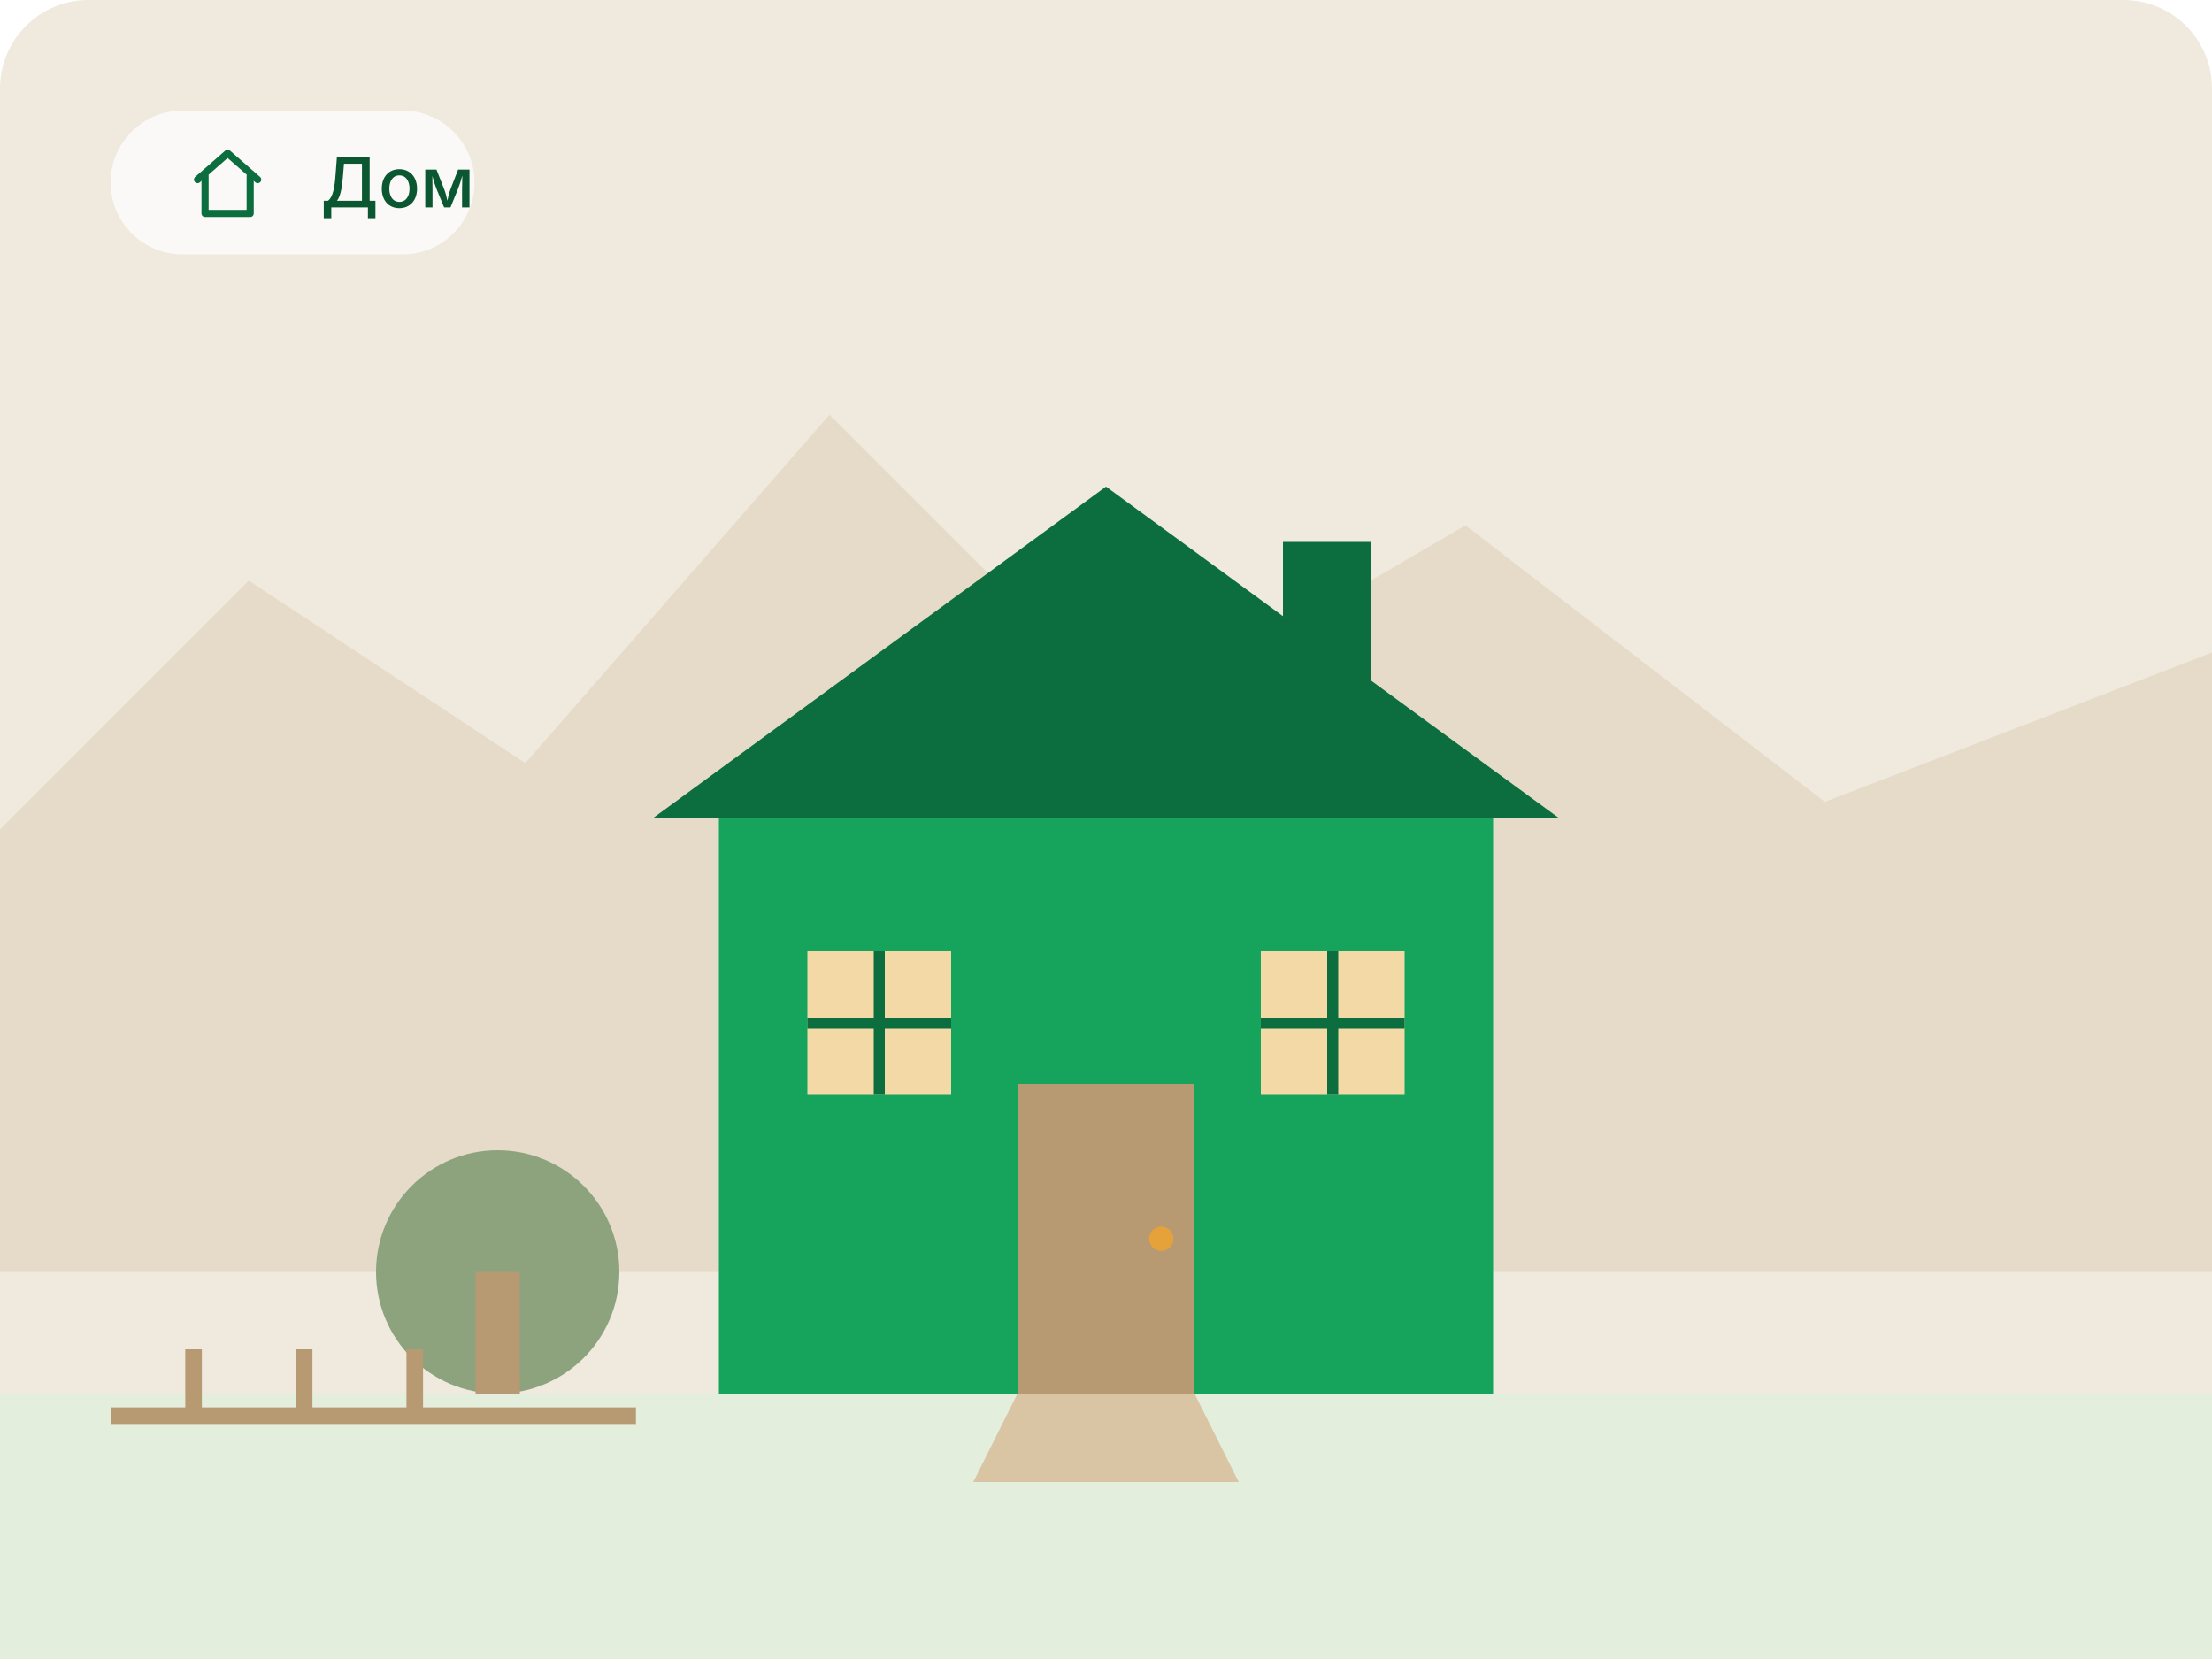
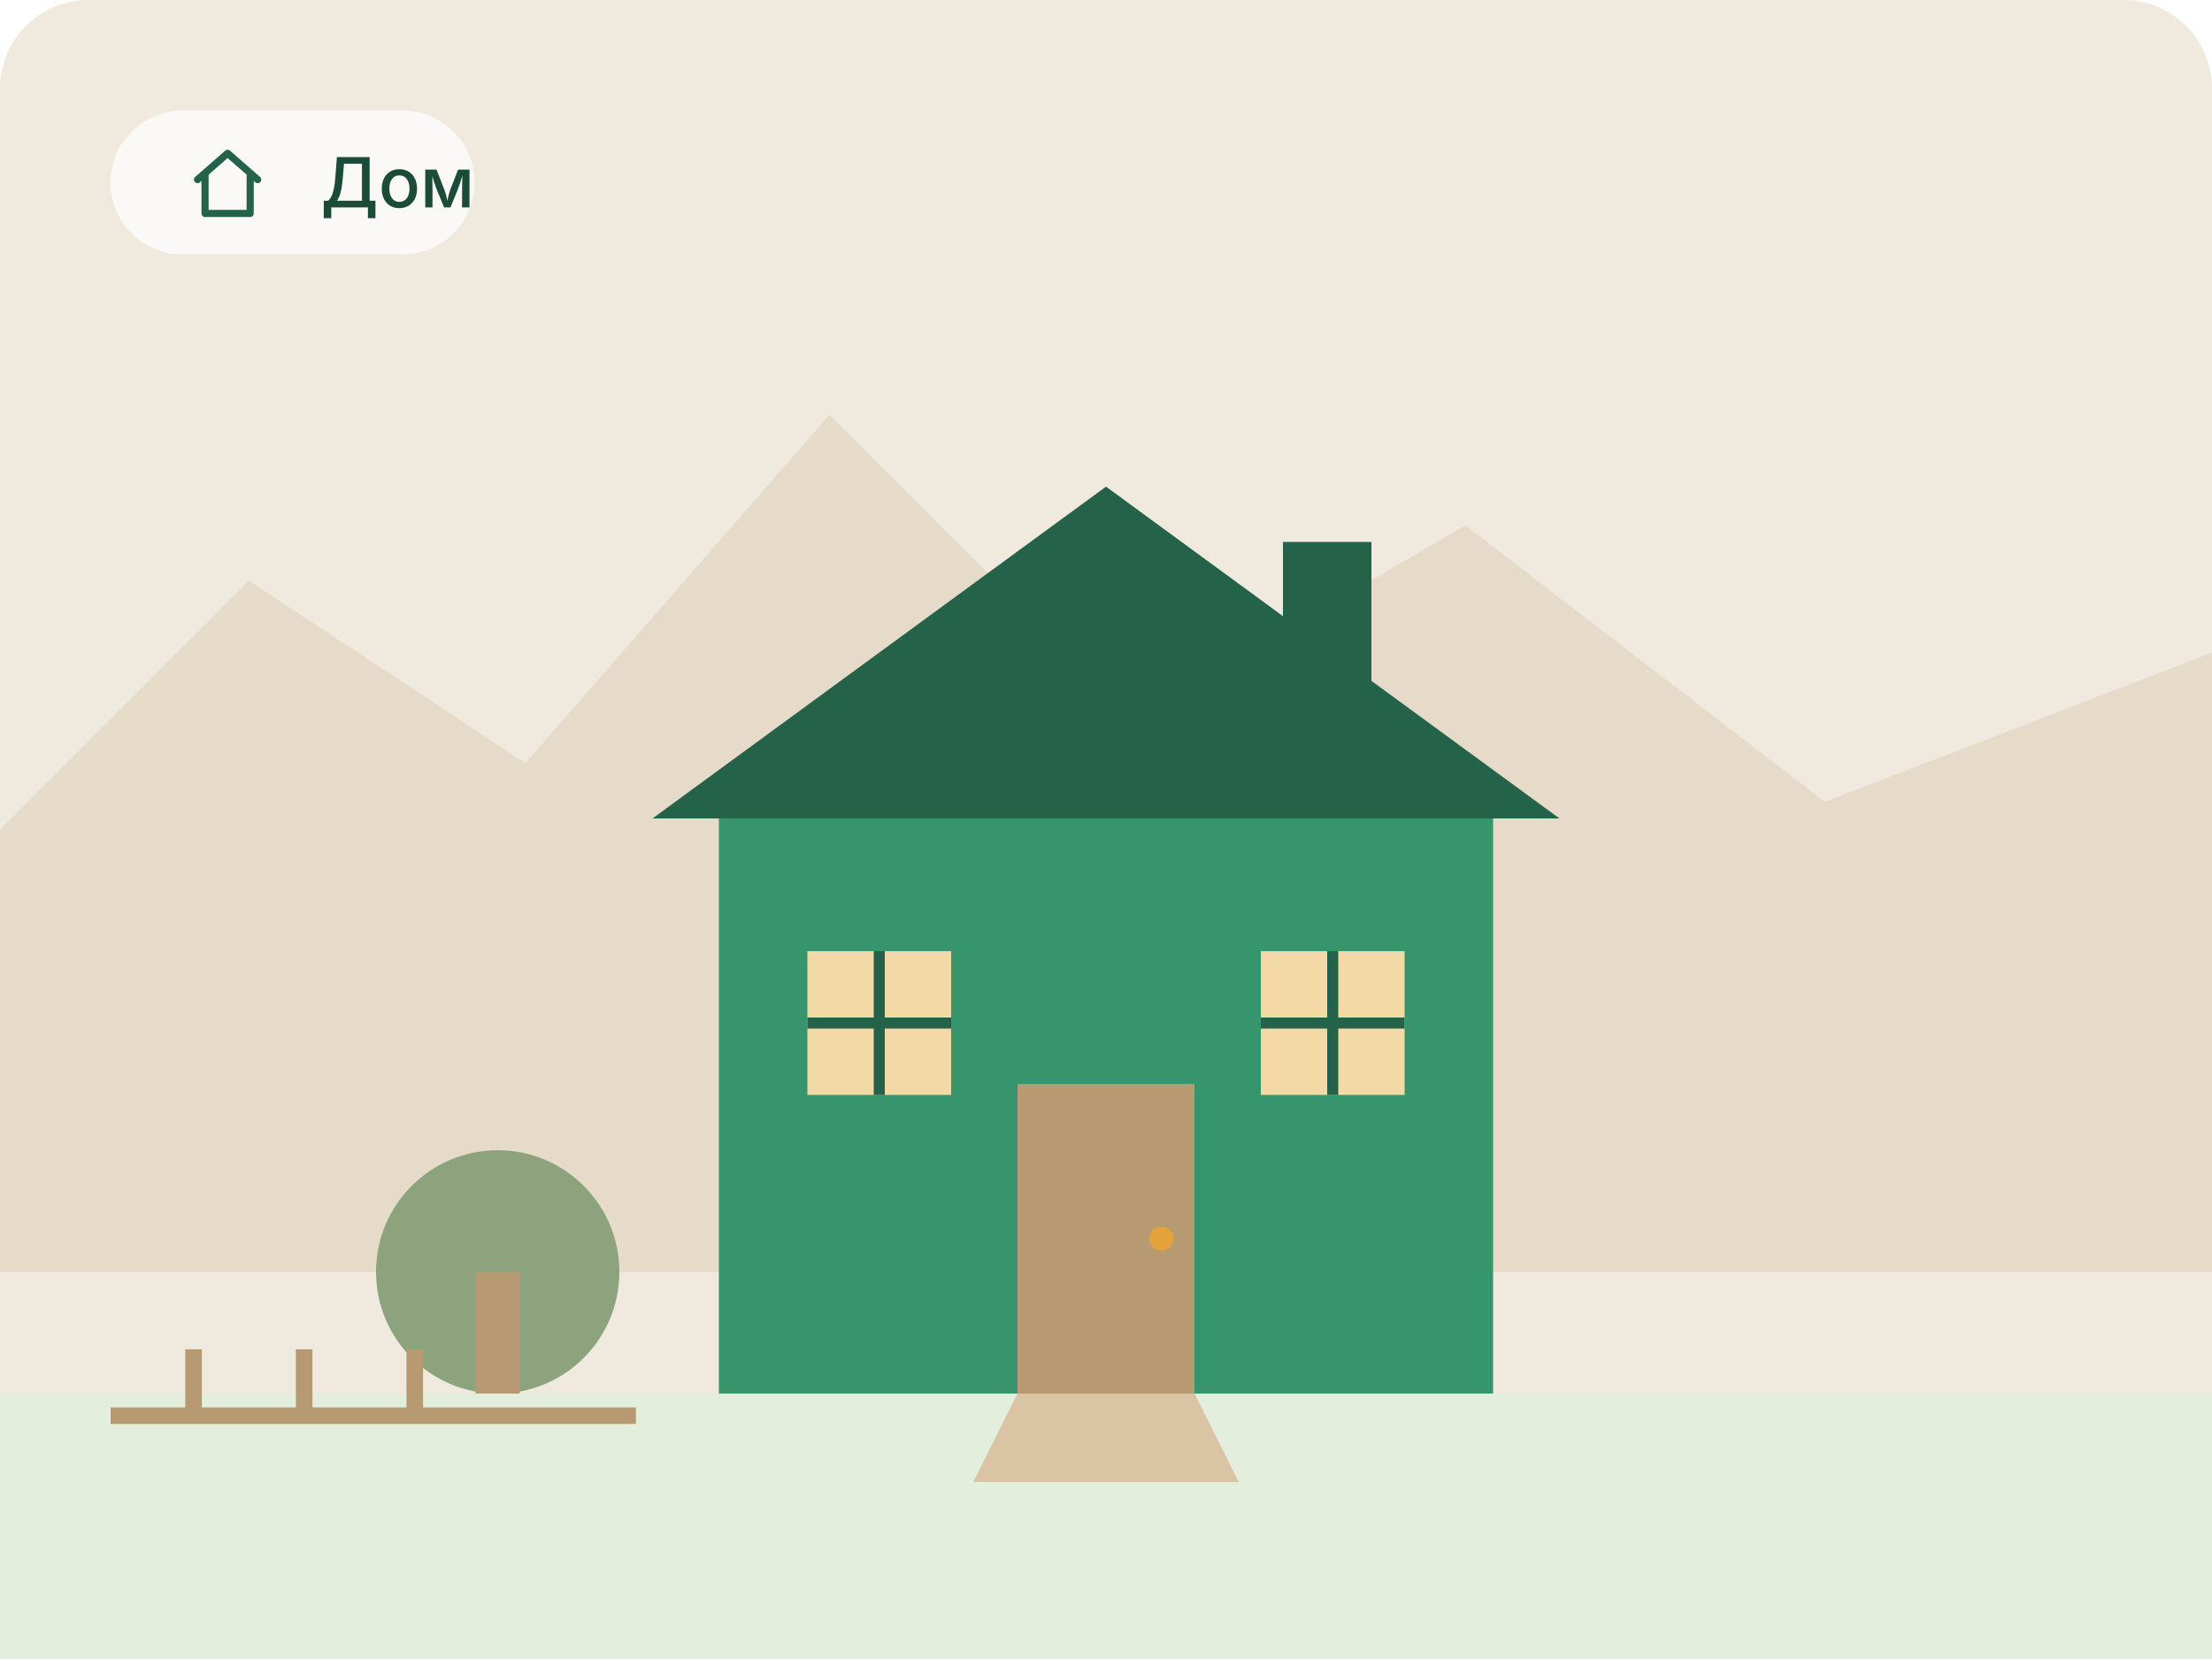
<svg xmlns="http://www.w3.org/2000/svg" viewBox="0 0 400 300" role="img" aria-label="Дом">
  <rect width="400" height="300" rx="16" fill="#F0E9DE" />
  <path d="M0 150 L45 105 L95 138 L150 75 L205 130 L265 95 L330 145 L400 118 L400 230 L0 230 Z" fill="#DED0B8" opacity="0.55" />
  <rect x="0" y="252" width="400" height="48" fill="#E4EEDD" />
-   <polygon points="118,148 200,88 282,148" fill="#0c6e3e" />
-   <rect x="232" y="98" width="16" height="38" fill="#0c6e3e" />
-   <rect x="130" y="148" width="140" height="104" fill="#16a35c" />
+   <polygon points="118,148 200,88 282,148" fill="#246349" />
+   <rect x="232" y="98" width="16" height="38" fill="#246349" />
+   <rect x="130" y="148" width="140" height="104" fill="#37956E" />
  <rect x="184" y="196" width="32" height="56" fill="#B79A72" />
  <circle cx="210" cy="224" r="2.2" fill="#E5A13A" />
  <rect x="146" y="172" width="26" height="26" fill="#F3D9A6" />
-   <line x1="159" y1="172" x2="159" y2="198" stroke="#0c6e3e" stroke-width="2" />
-   <line x1="146" y1="185" x2="172" y2="185" stroke="#0c6e3e" stroke-width="2" />
+   <line x1="159" y1="172" x2="159" y2="198" stroke="#246349" stroke-width="2" />
+   <line x1="146" y1="185" x2="172" y2="185" stroke="#246349" stroke-width="2" />
  <rect x="228" y="172" width="26" height="26" fill="#F3D9A6" />
-   <line x1="241" y1="172" x2="241" y2="198" stroke="#0c6e3e" stroke-width="2" />
-   <line x1="228" y1="185" x2="254" y2="185" stroke="#0c6e3e" stroke-width="2" />
+   <line x1="241" y1="172" x2="241" y2="198" stroke="#246349" stroke-width="2" />
+   <line x1="228" y1="185" x2="254" y2="185" stroke="#246349" stroke-width="2" />
  <polygon points="184,252 216,252 224,268 176,268" fill="#D9C4A3" />
  <circle cx="90" cy="230" r="22" fill="#8CA37E" />
  <rect x="86" y="230" width="8" height="22" fill="#B79A72" />
  <line x1="20" y1="256" x2="115" y2="256" stroke="#B79A72" stroke-width="3" />
  <line x1="35" y1="256" x2="35" y2="244" stroke="#B79A72" stroke-width="3" />
  <line x1="55" y1="256" x2="55" y2="244" stroke="#B79A72" stroke-width="3" />
  <line x1="75" y1="256" x2="75" y2="244" stroke="#B79A72" stroke-width="3" />
  <g transform="translate(20,20)">
    <rect x="0" y="0" width="65.8" height="26" rx="13" fill="rgba(255,255,255,0.75)" />
-     <g transform="translate(13,5) scale(0.68)" fill="none" stroke="#0c6e3e" stroke-width="1.9" stroke-linecap="round" stroke-linejoin="round">
+     <g transform="translate(13,5) scale(0.68)" fill="none" stroke="#246349" stroke-width="1.9" stroke-linecap="round" stroke-linejoin="round">
      <path d="M4 11L12 4l8 7" />
      <path d="M6 10v10h12V10" />
    </g>
-     <text x="38" y="17.5" font-family="Inter, sans-serif" font-size="12.5" font-weight="500" fill="#0a5732">Дом</text>
+     <text x="38" y="17.5" font-family="Inter, sans-serif" font-size="12.5" font-weight="500" fill="#1C4C38">Дом</text>
  </g>
</svg>
